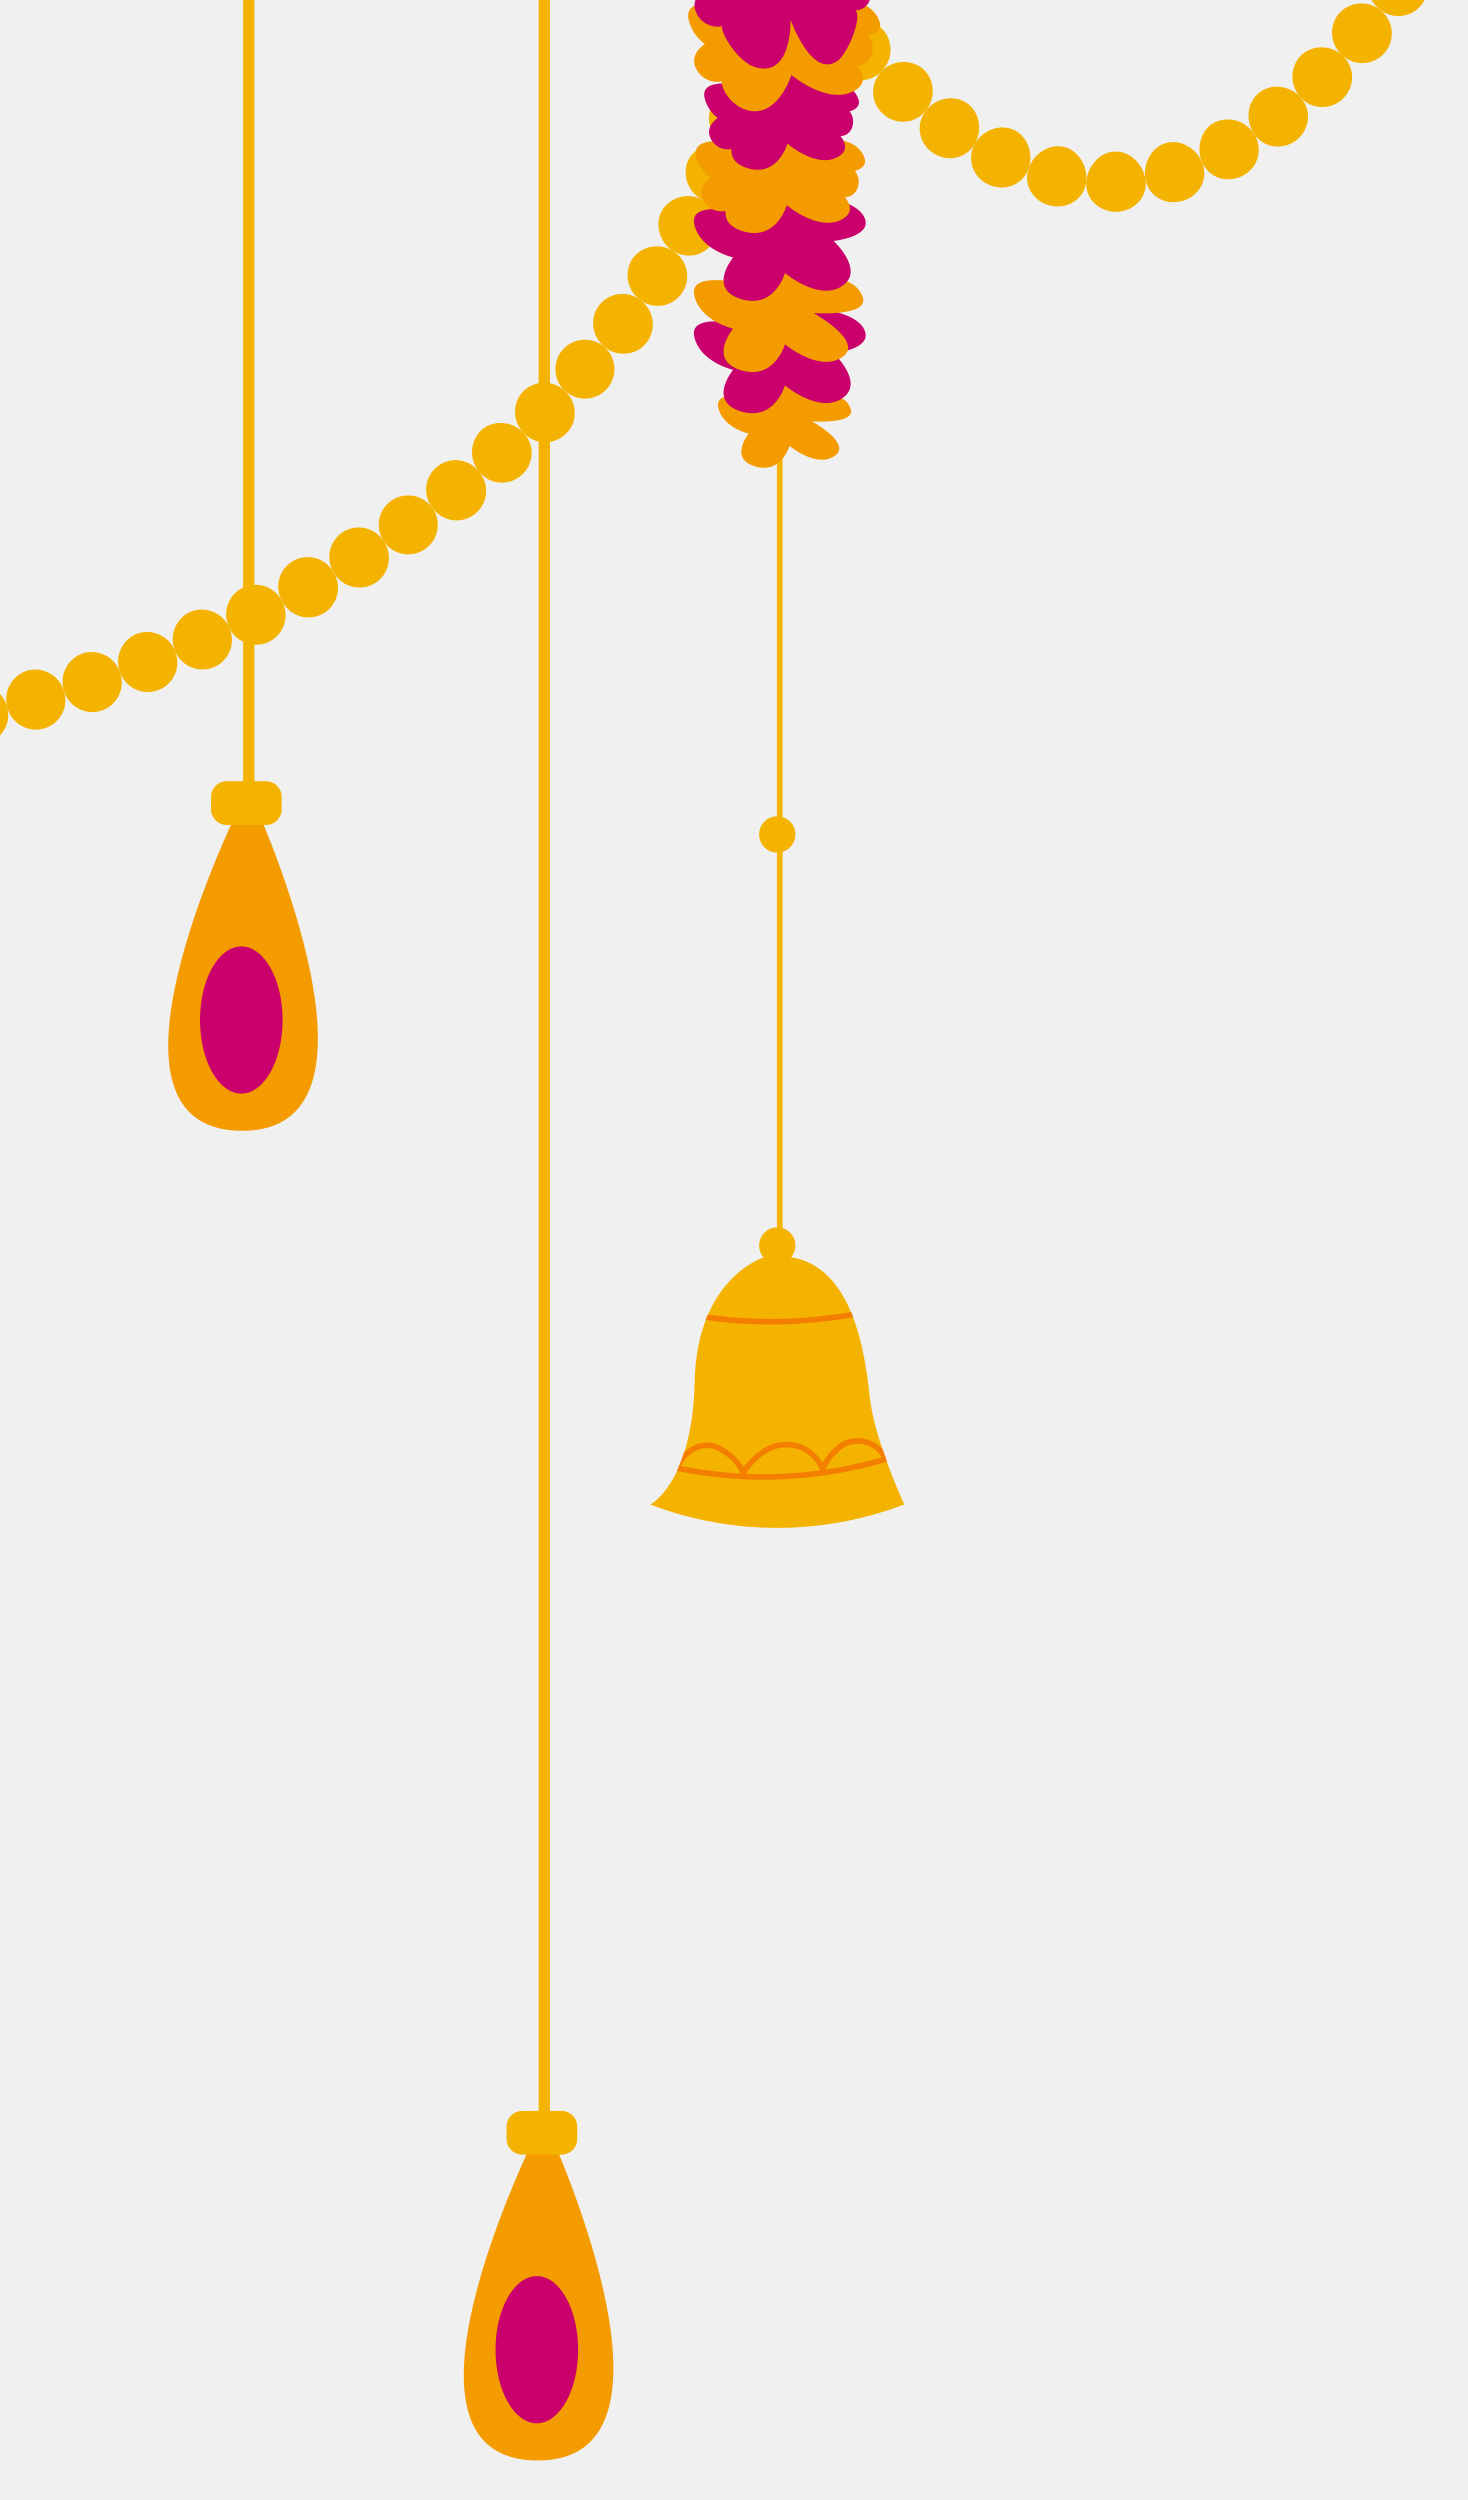
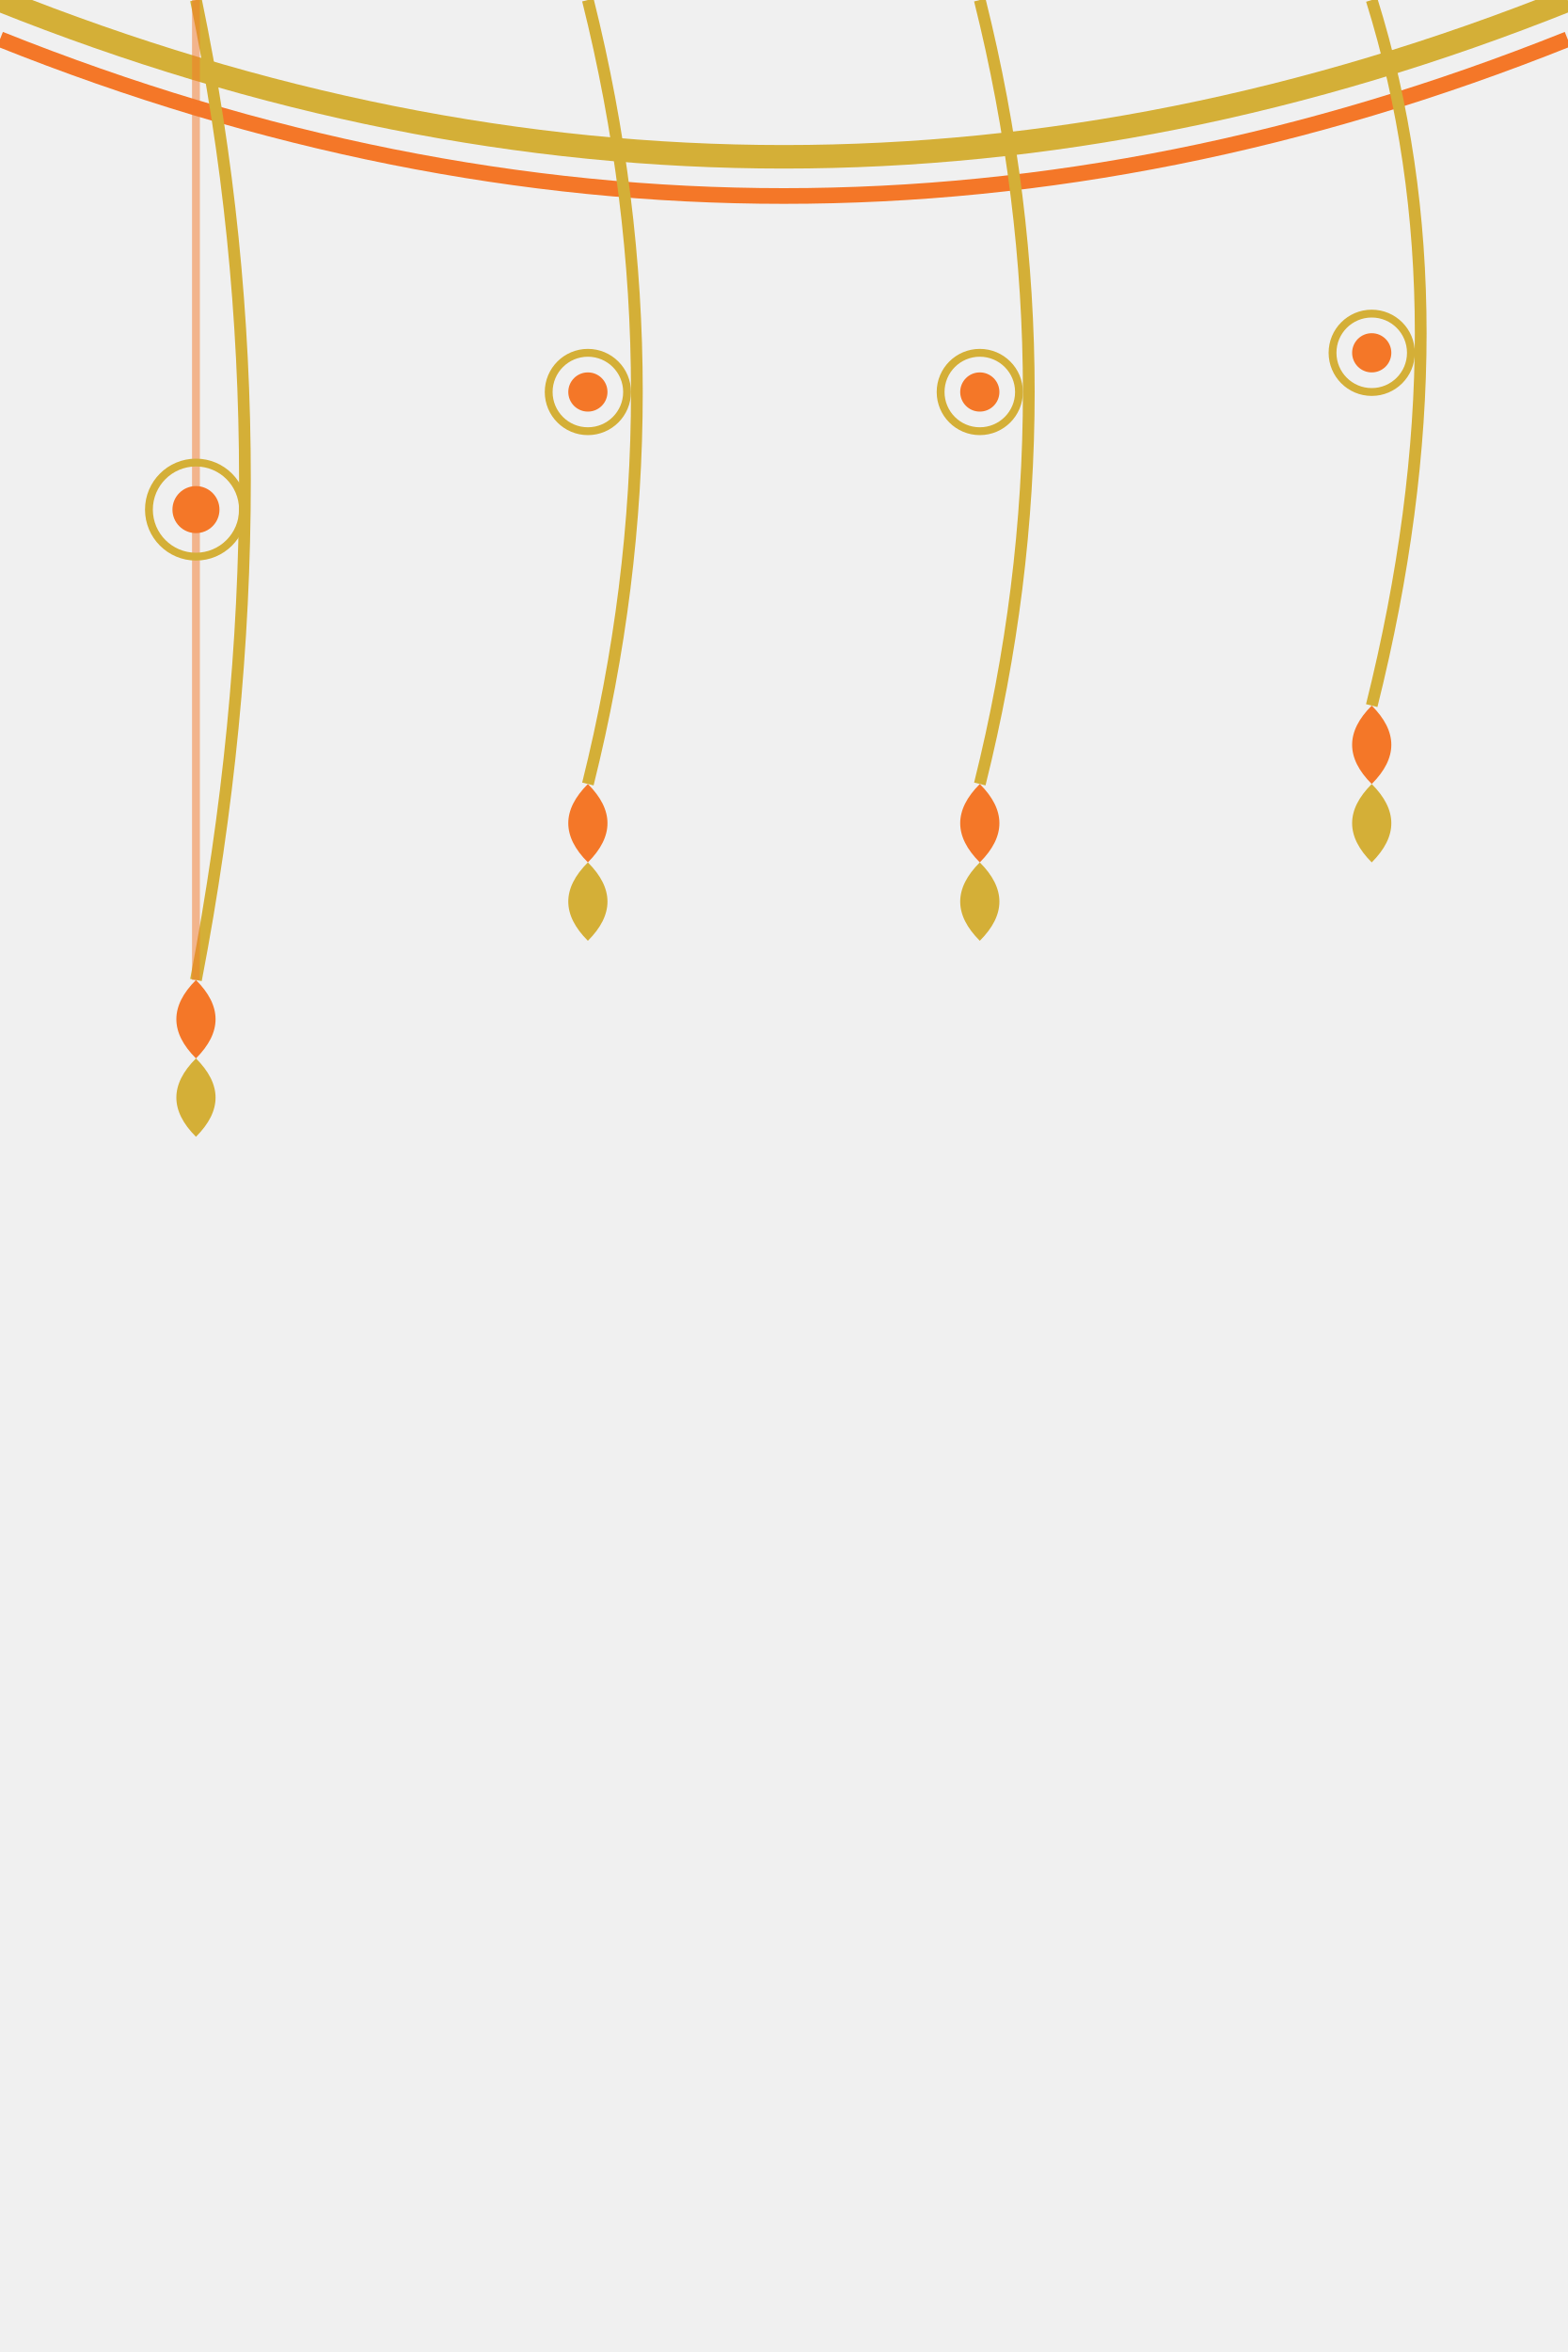
- <svg xmlns="http://www.w3.org/2000/svg" width="260" height="443" viewBox="0 0 260 443">
-   <defs>
-     <clipPath id="a">
-       <rect width="260" height="443" transform="translate(0 100)" fill="#fff" stroke="#707070" stroke-width="1" />
-     </clipPath>
-     <clipPath id="b">
-       <path d="M107.3,195.681S95.533,199.335,95.126,217.6s-7.986,21.942-7.986,21.942a63.238,63.238,0,0,0,45.162,0s-5.383-11.547-6.175-19.229C125.087,210.214,122.069,193.321,107.3,195.681Z" transform="translate(-87.14 -195.458)" fill="none" />
-     </clipPath>
-   </defs>
-   <g transform="translate(0 -100)" clip-path="url(#a)">
-     <g transform="translate(17.827 84.698)">
-       <g transform="translate(-26.827 -15.286)">
-         <g transform="translate(0 16.306)">
-           <g transform="translate(0 135.528)">
-             <path d="M-16.544,106.583a5.224,5.224,0,0,1-3.889,6.453,5.191,5.191,0,0,1-6.311-4.135,5.4,5.4,0,0,1,3.929-6.275A5.353,5.353,0,0,1-16.544,106.583Z" transform="translate(26.827 -102.499)" fill="#f4b300" />
-           </g>
-           <g transform="translate(10.109 132.906)">
-             <path d="M-7.31,103.925a5.241,5.241,0,0,1-3.546,6.629,5.232,5.232,0,0,1-6.515-3.756,5.347,5.347,0,0,1,3.579-6.512A5.335,5.335,0,0,1-7.31,103.925Z" transform="translate(17.545 -100.092)" fill="#f4b300" />
-           </g>
-           <g transform="translate(20.098 129.799)">
-             <path d="M1.79,100.845a5.254,5.254,0,0,1-3.24,6.785,5.242,5.242,0,0,1-6.677-3.451A5.333,5.333,0,0,1-4.85,97.506,5.321,5.321,0,0,1,1.79,100.845Z" transform="translate(8.373 -97.238)" fill="#f4b300" />
-           </g>
-           <g transform="translate(29.938 126.263)">
-             <path d="M10.745,97.363a5.234,5.234,0,1,1-9.759,3.772,5.348,5.348,0,0,1,2.981-6.816A5.341,5.341,0,0,1,10.745,97.363Z" transform="translate(-0.662 -93.992)" fill="#f4b300" />
-           </g>
-           <g transform="translate(39.609 122.281)">
-             <path d="M19.545,93.513a5.233,5.233,0,1,1-9.592,4.176,5.354,5.354,0,0,1,2.68-6.933A5.355,5.355,0,0,1,19.545,93.513Z" transform="translate(-9.541 -90.335)" fill="#f4b300" />
-           </g>
-           <g transform="translate(49.101 117.89)">
-             <path d="M28.15,89.24a5.234,5.234,0,1,1-9.381,4.632A5.231,5.231,0,1,1,28.15,89.24Z" transform="translate(-18.257 -86.304)" fill="#f4b300" />
-           </g>
-           <g transform="translate(58.372 113.052)">
-             <path d="M36.566,84.607a5.234,5.234,0,1,1-9.174,5.029,5.232,5.232,0,1,1,9.174-5.029Z" transform="translate(-26.77 -81.861)" fill="#f4b300" />
-           </g>
-           <g transform="translate(67.412 107.8)">
-             <path d="M44.707,79.506a5.233,5.233,0,1,1-8.88,5.53,5.231,5.231,0,1,1,8.88-5.53Z" transform="translate(-35.07 -77.039)" fill="#f4b300" />
-           </g>
-           <g transform="translate(76.146 102.056)">
-             <path d="M52.587,74.011a5.231,5.231,0,1,1-7.278-1.319A5.295,5.295,0,0,1,52.587,74.011Z" transform="translate(-43.09 -71.765)" fill="#f4b300" />
-           </g>
-           <g transform="translate(84.579 95.87)">
-             <path d="M60.165,68.107A5.234,5.234,0,1,1,51.9,74.517a5.231,5.231,0,1,1,8.268-6.409Z" transform="translate(-50.833 -66.085)" fill="#f4b300" />
-           </g>
-           <g transform="translate(92.645 89.239)">
-             <path d="M67.361,61.742a5.147,5.147,0,0,1-.372,7.5,5.171,5.171,0,0,1-7.483-.6,5.412,5.412,0,0,1,.438-7.43A5.062,5.062,0,0,1,63.7,60.012,5.474,5.474,0,0,1,67.361,61.742Z" transform="translate(-58.24 -59.996)" fill="#f4b300" />
-           </g>
-           <g transform="translate(100.265 82.097)">
-             <path d="M74.14,54.934a5.311,5.311,0,0,1,1.677,3.741,5.248,5.248,0,0,1-.347,2.043,5.337,5.337,0,0,1-1.209,1.757,5.232,5.232,0,0,1-7.523-.149,5.346,5.346,0,0,1,0-7.426,4.9,4.9,0,0,1,1.716-1.076,5.191,5.191,0,0,1,1.927-.384A5.455,5.455,0,0,1,74.14,54.934Z" transform="translate(-65.236 -53.439)" fill="#f4b300" />
-           </g>
-           <g transform="translate(107.43 74.484)">
-             <path d="M80.474,47.715a5.23,5.23,0,1,1-7.36.473A5.29,5.29,0,0,1,80.474,47.715Z" transform="translate(-71.815 -46.449)" fill="#f4b300" />
-           </g>
-           <g transform="translate(114.091 66.426)">
-             <path d="M86.319,40.093a5.277,5.277,0,0,1,1.13,7.474,5.03,5.03,0,0,1-3.607,2,5.278,5.278,0,0,1-3.913-1.2,5.487,5.487,0,0,1-1.956-3.555,5.191,5.191,0,0,1,8.346-4.726Z" transform="translate(-77.931 -39.05)" fill="#f4b300" />
-           </g>
-           <g transform="translate(120.203 57.94)">
-             <path d="M91.627,32.089a5.223,5.223,0,0,1,1.611,7.355,5.168,5.168,0,0,1-7.419,1.344,5.421,5.421,0,0,1-1.472-7.26A5.355,5.355,0,0,1,91.627,32.089Z" transform="translate(-83.543 -31.258)" fill="#f4b300" />
-           </g>
-           <g transform="translate(125.664 49.05)">
-             <path d="M96.366,23.73a5.18,5.18,0,0,1,2.094,7.205,5.248,5.248,0,0,1-3.213,2.539,5.418,5.418,0,0,1-6.471-3.892,5.089,5.089,0,0,1,.4-3.92A5.407,5.407,0,0,1,96.366,23.73Z" transform="translate(-88.557 -23.095)" fill="#f4b300" />
-           </g>
-           <g transform="translate(130.466 39.789)">
-             <path d="M100.488,15.051a5.232,5.232,0,1,1-4.515,9.437,5.464,5.464,0,0,1-2.54-7.007A5.448,5.448,0,0,1,100.488,15.051Z" transform="translate(-92.966 -14.592)" fill="#f4b300" />
-           </g>
-           <g transform="translate(134.606 30.196)">
-             <path d="M103.96,6.092a5.125,5.125,0,0,1,3.085,6.832,5.153,5.153,0,0,1-6.9,2.911,5.437,5.437,0,0,1-3.044-6.818A5.468,5.468,0,0,1,103.96,6.092Z" transform="translate(-96.768 -5.783)" fill="#f4b300" />
-           </g>
-           <g transform="translate(138.071 20.329)">
-             <path d="M106.813-3.082a5.122,5.122,0,0,1,3.552,6.6A5.169,5.169,0,0,1,103.677,6.9a5.42,5.42,0,0,1-3.5-6.587A5.475,5.475,0,0,1,106.813-3.082Z" transform="translate(-99.949 3.277)" fill="#f4b300" />
-           </g>
-           <g transform="translate(140.859 10.247)">
-             <path d="M109.053-12.424a5.123,5.123,0,0,1,3.975,6.346,5.17,5.17,0,0,1-6.443,3.821,5.413,5.413,0,0,1-3.936-6.336A5.47,5.47,0,0,1,109.053-12.424Z" transform="translate(-102.509 12.534)" fill="#f4b300" />
-           </g>
-           <g transform="translate(142.979)">
-             <path d="M110.7-21.89a5.143,5.143,0,0,1,4.35,6.073,5.161,5.161,0,0,1-6.17,4.231,5.424,5.424,0,0,1-4.35-6.073A5.446,5.446,0,0,1,110.7-21.89Z" transform="translate(-104.456 21.943)" fill="#f4b300" />
-           </g>
-         </g>
-         <g transform="translate(132.17)">
-           <path d="M102.417-27.111a5.229,5.229,0,0,1-7.254-2.066,5.2,5.2,0,0,1,2.323-7.19,5.392,5.392,0,0,1,7.093,2.151A5.363,5.363,0,0,1,102.417-27.111Z" transform="translate(-94.531 36.915)" fill="#f4b300" />
-           <g transform="translate(5.231 9.072)">
-             <path d="M107.471-18.91a5.234,5.234,0,0,1-7.357-1.643,5.234,5.234,0,0,1,1.875-7.3,5.359,5.359,0,0,1,7.232,1.721A5.358,5.358,0,0,1,107.471-18.91Z" transform="translate(-99.334 28.585)" fill="#f4b300" />
-           </g>
-           <g transform="translate(10.965 17.854)">
-             <path d="M112.99-11.016a5.226,5.226,0,0,1-7.445-1.213,5.228,5.228,0,0,1,1.456-7.4,5.366,5.366,0,0,1,7.315,1.3A5.368,5.368,0,0,1,112.99-11.016Z" transform="translate(-104.599 20.522)" fill="#f4b300" />
-           </g>
-           <g transform="translate(17.219 26.273)">
-             <path d="M119.013-3.5a5.215,5.215,0,0,1-7.519-.72,5.219,5.219,0,0,1,.985-7.484,5.375,5.375,0,0,1,7.373.835A5.38,5.38,0,0,1,119.013-3.5Z" transform="translate(-110.341 12.792)" fill="#f4b300" />
-           </g>
-           <g transform="translate(24.051 34.228)">
-             <path d="M125.609,3.517a5.2,5.2,0,0,1-7.568-.118,5.2,5.2,0,0,1,.414-7.551,5.4,5.4,0,0,1,7.4.272A5.407,5.407,0,0,1,125.609,3.517Z" transform="translate(-116.614 5.487)" fill="#f4b300" />
-           </g>
-           <g transform="translate(31.543 41.558)">
-             <path d="M132.861,9.85a5.17,5.17,0,0,1-7.564.644,5.181,5.181,0,0,1-.3-7.577,5.425,5.425,0,0,1,7.373-.427A5.442,5.442,0,0,1,132.861,9.85Z" transform="translate(-123.493 -1.243)" fill="#f4b300" />
-           </g>
-           <g transform="translate(39.794 48.005)">
-             <path d="M140.859,15.207a5.008,5.008,0,0,1-3.275,2.449,5.445,5.445,0,0,1-2.118.042,5.688,5.688,0,0,1-2.053-.863,5.322,5.322,0,0,1-2.287-3.557,5.141,5.141,0,0,1,1.061-3.957,5.633,5.633,0,0,1,3.487-2.073,5.04,5.04,0,0,1,3.746.756,4.6,4.6,0,0,1,1.346,1.4,5.078,5.078,0,0,1,.724,1.786A5.805,5.805,0,0,1,140.859,15.207Z" transform="translate(-131.07 -7.163)" fill="#f4b300" />
-           </g>
-           <g transform="translate(48.895 53.172)">
-             <path d="M149.638,19.143a4.893,4.893,0,0,1-2.774,3.006,5.325,5.325,0,0,1-2.108.411,6.015,6.015,0,0,1-2.214-.517,5.347,5.347,0,0,1-2.878-3.189,5.042,5.042,0,0,1,.451-4.069,5.769,5.769,0,0,1,3.138-2.576,5,5,0,0,1,3.752.131,4.278,4.278,0,0,1,1.523,1.13,5.189,5.189,0,0,1,1,1.613A5.974,5.974,0,0,1,149.638,19.143Z" transform="translate(-139.426 -11.907)" fill="#f4b300" />
-           </g>
-           <g transform="translate(58.825 56.497)">
-             <path d="M159.052,21.1a4.815,4.815,0,0,1-2.013,3.562,5.259,5.259,0,0,1-1.991.872,6.194,6.194,0,0,1-2.32-.03,5.379,5.379,0,0,1-3.546-2.554,4.942,4.942,0,0,1-.356-4.08,5.921,5.921,0,0,1,2.57-3.14,4.958,4.958,0,0,1,3.622-.658,4.085,4.085,0,0,1,1.686.761,5.308,5.308,0,0,1,1.31,1.34A6.108,6.108,0,0,1,159.052,21.1Z" transform="translate(-148.544 -14.96)" fill="#f4b300" />
-           </g>
-           <g transform="translate(69.309 57.443)">
-             <path d="M168.65,20.649a4.831,4.831,0,0,1-1.041,3.949,5.526,5.526,0,0,1-8.09.3,4.865,4.865,0,0,1-1.325-3.875,6.038,6.038,0,0,1,1.741-3.665,4.735,4.735,0,0,1,6.71-.25A6.1,6.1,0,0,1,168.65,20.649Z" transform="translate(-158.17 -15.829)" fill="#f4b300" />
-           </g>
-           <g transform="translate(79.712 55.758)">
-             <path d="M177.831,17.806a5.035,5.035,0,0,1-.053,4.119,5.489,5.489,0,0,1-3.358,2.786,6.2,6.2,0,0,1-2.309.2,5.119,5.119,0,0,1-2.049-.725,4.821,4.821,0,0,1-2.263-3.4,6.088,6.088,0,0,1,.748-4,5.486,5.486,0,0,1,1.21-1.431,4.1,4.1,0,0,1,1.628-.883,4.844,4.844,0,0,1,3.667.411A5.8,5.8,0,0,1,177.831,17.806Z" transform="translate(-167.723 -14.282)" fill="#f4b300" />
-           </g>
-           <g transform="translate(89.371 51.732)">
-             <path d="M186.237,13.126a5.135,5.135,0,0,1-1.911,7.413,5.508,5.508,0,0,1-4.291.426,5.029,5.029,0,0,1-2.994-2.829,5.794,5.794,0,0,1-.166-4.03,4.835,4.835,0,0,1,2.321-2.934A5.5,5.5,0,0,1,186.237,13.126Z" transform="translate(-176.591 -10.585)" fill="#f4b300" />
-           </g>
-           <g transform="translate(98.071 45.956)">
-             <path d="M193.785,7.148a5.19,5.19,0,0,1,1.324,3.887,5.4,5.4,0,0,1-6.14,4.8,5.067,5.067,0,0,1-3.444-2.233,5.736,5.736,0,0,1-.894-3.949,4.927,4.927,0,0,1,5.547-4.333A5.576,5.576,0,0,1,193.785,7.148Z" transform="translate(-184.58 -5.282)" fill="#f4b300" />
-           </g>
-           <g transform="translate(105.849 38.971)">
-             <path d="M200.573.314a5.193,5.193,0,0,1,.162,7.571,5.172,5.172,0,0,1-7.587-.167,5.438,5.438,0,0,1,.029-7.38A5.412,5.412,0,0,1,200.573.314Z" transform="translate(-191.721 1.132)" fill="#f4b300" />
-           </g>
-           <g transform="translate(112.861 31.202)">
-             <path d="M206.7-7.116A5.241,5.241,0,0,1,207.549.4,5.224,5.224,0,0,1,200,.95a5.37,5.37,0,0,1-.674-7.369A5.352,5.352,0,0,1,206.7-7.116Z" transform="translate(-198.159 8.265)" fill="#f4b300" />
-           </g>
-           <g transform="translate(119.227 22.883)">
-             <path d="M212.29-14.963a5.254,5.254,0,0,1,1.356,7.417,5.246,5.246,0,0,1-7.464,1.111,5.347,5.347,0,0,1-1.225-7.322A5.337,5.337,0,0,1,212.29-14.963Z" transform="translate(-204.005 15.904)" fill="#f4b300" />
-           </g>
-         </g>
-       </g>
-       <g transform="translate(64.354 -44.076)">
-         <line y2="457.723" transform="translate(14.269)" fill="none" stroke="#f4b300" stroke-miterlimit="10" stroke-width="2" />
-         <path d="M71.039,335.842S39.918,396.464,70,396.464C99.547,396.464,71.039,335.842,71.039,335.842Z" transform="translate(-56.895 98.914)" fill="#f49b00" />
-         <ellipse cx="7.32" cy="13.042" rx="7.32" ry="13.042" transform="translate(5.626 462.704)" fill="#ca006c" />
-         <path d="M69.092,383.776c-1.3,0-3.8-3.707-3.8-9.519s2.492-9.519,3.8-9.519,3.8,3.706,3.8,9.519S70.4,383.776,69.092,383.776Z" transform="translate(-56.147 101.489)" fill="#ca006c" stroke="#ca006c" stroke-miterlimit="10" stroke-width="1" />
-         <rect width="12.512" height="7.746" rx="2.762" transform="translate(7.586 433.433)" fill="#f4b300" />
-       </g>
-       <g transform="translate(11.985 -279.698)">
-         <line y2="457.723" transform="translate(14.27)" fill="none" stroke="#f4b300" stroke-miterlimit="10" stroke-width="2" />
-         <path d="M22.954,119.494s-31.121,60.622-1.036,60.622C51.463,180.116,22.954,119.494,22.954,119.494Z" transform="translate(-8.81 315.262)" fill="#f49b00" />
-         <ellipse cx="7.32" cy="13.042" rx="7.32" ry="13.042" transform="translate(5.626 462.704)" fill="#ca006c" />
-         <path d="M21.009,167.429c-1.3,0-3.8-3.708-3.8-9.52s2.492-9.519,3.8-9.519,3.8,3.706,3.8,9.519S22.312,167.429,21.009,167.429Z" transform="translate(-8.062 317.836)" fill="#ca006c" stroke="#ca006c" stroke-miterlimit="10" stroke-width="1" />
-         <rect width="12.512" height="7.746" rx="2.762" transform="translate(7.587 433.433)" fill="#f4b300" />
-       </g>
-       <g transform="translate(97.293 -28.466)">
-         <g transform="translate(0 266.255)">
-           <g transform="translate(0 0)" clip-path="url(#b)">
-             <path d="M107.3,195.791s-11.771,3.653-12.177,21.917-7.986,21.943-7.986,21.943a63.245,63.245,0,0,0,45.162,0s-5.383-11.548-6.175-19.23C125.087,210.323,122.069,193.43,107.3,195.791Z" transform="translate(-87.14 -195.448)" fill="#f4b300" />
-             <path d="M90.925,204.645A82.662,82.662,0,0,0,130.99,203.3" transform="translate(-86.803 -194.759)" fill="none" stroke="#f47e00" stroke-miterlimit="10" stroke-width="1" />
-             <path d="M88.687,229.687a75.2,75.2,0,0,0,48.913-4.1" transform="translate(-87.002 -192.773)" fill="none" stroke="#f47e00" stroke-miterlimit="10" stroke-width="1" />
-             <path d="M91.7,229.982a7.087,7.087,0,0,1,2.644-2.932,4.9,4.9,0,0,1,3.851-.538,6.463,6.463,0,0,1,1.459.7,9.092,9.092,0,0,1,3.929,4.433" transform="translate(-86.734 -192.708)" fill="none" stroke="#f47e00" stroke-miterlimit="10" stroke-width="1" />
-             <path d="M102.182,231.3c1.615-2.159,3.609-4.259,6.227-4.9a6.872,6.872,0,0,1,8.181,4.571" transform="translate(-85.8 -192.719)" fill="none" stroke="#f47e00" stroke-miterlimit="10" stroke-width="1" />
-             <path d="M115.317,230.459a10.142,10.142,0,0,1,3.508-4.13,5.44,5.44,0,0,1,7.546,2.289" transform="translate(-84.63 -192.77)" fill="none" stroke="#f47e00" stroke-miterlimit="10" stroke-width="1" />
-           </g>
-         </g>
-         <line y1="267.92" transform="translate(23.046)" fill="#181540" stroke="#f4b300" stroke-miterlimit="10" stroke-width="1" />
-         <path d="M111.38,194.083a3.216,3.216,0,1,1-3.215-3.216A3.215,3.215,0,0,1,111.38,194.083Z" transform="translate(-85.553 70.388)" fill="#f4b300" />
-         <path d="M111.38,127.2a3.216,3.216,0,1,1-3.215-3.215A3.216,3.216,0,0,1,111.38,127.2Z" transform="translate(-85.553 64.43)" fill="#f4b300" />
-       </g>
-       <g transform="translate(104.105 -12.864)">
-         <path d="M106.179,56.51s-8.617-2.224-7.894,1.393,5.425,4.7,5.425,4.7-3.616,4.34,1.085,5.786,6.149-3.616,6.149-3.616,4.7,3.977,7.956,1.808-3.978-6.148-3.978-6.148,7.743.516,6.872-2.171c-1.186-3.655-6.872-2.531-6.872-2.531s2.087-.384-1.085-2.894C109.572,49.465,106.179,56.51,106.179,56.51Z" transform="translate(-92.963 42.408)" fill="#f49b00" />
-         <path d="M104.422,44.712s-10.955-2.828-10.036,1.77,6.9,5.978,6.9,5.978-4.6,5.517,1.38,7.357,7.816-4.6,7.816-4.6,5.978,5.058,10.115,2.3-1.512-8-1.512-8,6.86-.685,5.526-4.02c-1.105-2.764-6.238-3.524-6.238-3.524s-.182,1.259-4.213-1.931C108.735,35.754,104.422,44.712,104.422,44.712Z" transform="translate(-93.312 41.246)" fill="#ca006c" />
-         <path d="M104.422,38.01s-10.955-2.828-10.036,1.77,6.9,5.978,6.9,5.978-4.6,5.517,1.38,7.357,7.816-4.6,7.816-4.6,5.978,5.058,10.115,2.3S115.538,43,115.538,43s9.844.657,8.737-2.759c-1.507-4.648-8.737-3.219-8.737-3.219s2.652-.488-1.379-3.678C108.735,29.051,104.422,38.01,104.422,38.01Z" transform="translate(-93.312 40.649)" fill="#f49b00" />
-         <path d="M104.422,26.435S93.467,23.607,94.386,28.2s6.9,5.978,6.9,5.978-4.6,5.517,1.38,7.357,7.816-4.6,7.816-4.6S116.458,42,120.6,39.24s-1.512-8-1.512-8,6.86-.685,5.526-4.02c-1.105-2.764-6.238-3.524-6.238-3.524s-.182,1.259-4.213-1.931C108.735,17.477,104.422,26.435,104.422,26.435Z" transform="translate(-93.312 39.618)" fill="#ca006c" />
-         <path d="M124.572,17.62c-1.507-4.647-8.737-3.218-8.737-3.218s2.652-.489-1.38-3.679c-5.423-4.291-9.736,4.667-9.736,4.667s-10.954-2.827-10.035,1.771a6.578,6.578,0,0,0,2.552,3.883c-1.24.93-2.1,2.161-1.435,3.688a3.689,3.689,0,0,0,4.111,2.184c-.1,1.389.539,2.809,3.048,3.581,5.978,1.838,7.817-4.6,7.817-4.6s5.977,5.058,10.115,2.3c1.568-1.047,1.22-2.422.184-3.728a2.372,2.372,0,0,0,2.233-1.613,3.042,3.042,0,0,0-.465-3.024C124.108,19.421,124.936,18.743,124.572,17.62Z" transform="translate(-93.285 38.634)" fill="#f49b00" />
-         <path d="M123.367,8.019c-1.378-4.367-7.982-3.024-7.982-3.024s2.423-.46-1.26-3.457c-4.955-4.033-8.9,4.386-8.9,4.386S95.22,3.266,96.061,7.587a6.192,6.192,0,0,0,2.332,3.648c-1.134.873-1.917,2.03-1.312,3.465a3.35,3.35,0,0,0,3.756,2.052c-.087,1.3.493,2.639,2.786,3.364,5.461,1.728,7.141-4.32,7.141-4.32s5.462,4.753,9.242,2.16c1.433-.982,1.114-2.275.168-3.5a2.171,2.171,0,0,0,2.04-1.516,2.921,2.921,0,0,0-.425-2.841C122.943,9.71,123.7,9.074,123.367,8.019Z" transform="translate(-93.162 37.822)" fill="#ca006c" />
-         <path d="M127.34-4.5c-1.709-5.269-9.9-3.65-9.9-3.65s3.007-.553-1.564-4.17c-6.148-4.865-11.038,5.291-11.038,5.291S92.415-10.237,93.457-5.025a7.462,7.462,0,0,0,2.894,4.4c-1.407,1.054-2.379,2.449-1.628,4.18a4.182,4.182,0,0,0,4.661,2.475c-.109,1.574,1.909,4.589,4.827,5.181,5.209,1.056,7.491-6.334,7.491-6.334s6.776,5.734,11.468,2.606c1.778-1.185,1.383-2.745.208-4.226a2.688,2.688,0,0,0,2.532-1.829A3.448,3.448,0,0,0,125.383-2C126.815-2.464,127.752-3.231,127.34-4.5Z" transform="translate(-93.395 36.567)" fill="#f49b00" />
-         <path d="M127-13.63c-1.688-5.354-9.783-3.707-9.783-3.707s2.97-.563-1.545-4.238c-6.073-4.942-10.9,5.376-10.9,5.376S92.5-19.456,93.533-14.16a7.593,7.593,0,0,0,2.858,4.472C95-8.616,94.042-7.2,94.782-5.441a4.108,4.108,0,0,0,4.6,2.516c-.107,1.6,2.993,6.331,5.8,7.221,6.694,2.118,6.366-8.394,6.366-8.394S115.2,6.417,119.833,3.24c1.756-1.2,4.416-7.478,3.256-8.982a2.663,2.663,0,0,0,2.5-1.858,3.583,3.583,0,0,0-.522-3.484C126.483-11.558,127.41-12.338,127-13.63Z" transform="translate(-93.388 35.741)" fill="#ca006c" />
-         <path d="M127.34-25.554c-1.709-5.269-9.9-3.648-9.9-3.648s3.007-.554-1.564-4.17c-6.148-4.865-11.038,5.29-11.038,5.29s-12.419-3.205-11.377,2.007a7.462,7.462,0,0,0,2.894,4.4c-1.407,1.054-2.379,2.45-1.628,4.181a4.183,4.183,0,0,0,4.661,2.475c-.109,1.574.611,3.183,3.456,4.059,6.777,2.085,8.862-5.213,8.862-5.213s6.776,5.734,11.468,2.606c1.778-1.185,1.383-2.745.208-4.225a2.691,2.691,0,0,0,2.532-1.83,3.448,3.448,0,0,0-.527-3.428C126.815-23.514,127.752-24.28,127.34-25.554Z" transform="translate(-93.395 34.691)" fill="#f49b00" />
-       </g>
-     </g>
-   </g>
+ <svg xmlns="http://www.w3.org/2000/svg" viewBox="0 0 400 600">
+   <path d="M0 0 Q200 80 400 0" fill="none" stroke="#D4AF37" stroke-width="6" />
+   <path d="M0 10 Q200 90 400 10" fill="none" stroke="#f47728" stroke-width="4" />
+   <path d="M50 0 Q75 120 50 250" fill="none" stroke="#D4AF37" stroke-width="3" />
+   <path d="M50 0 L50 250" stroke="#f47728" stroke-width="2" opacity="0.5" />
+   <path d="M50 250 Q40 260 50 270 Q60 260 50 250Z" fill="#f47728" />
+   <path d="M50 270 Q40 280 50 290 Q60 280 50 270Z" fill="#D4AF37" />
+   <path d="M150 0 Q175 100 150 200" fill="none" stroke="#D4AF37" stroke-width="3" />
+   <path d="M150 200 Q140 210 150 220 Q160 210 150 200Z" fill="#f47728" />
+   <path d="M150 220 Q140 230 150 240 Q160 230 150 220Z" fill="#D4AF37" />
+   <path d="M250 0 Q275 100 250 200" fill="none" stroke="#D4AF37" stroke-width="3" />
+   <path d="M250 200 Q240 210 250 220 Q260 210 250 200Z" fill="#f47728" />
+   <path d="M250 220 Q240 230 250 240 Q260 230 250 220Z" fill="#D4AF37" />
+   <path d="M350 0 Q375 80 350 180" fill="none" stroke="#D4AF37" stroke-width="3" />
+   <path d="M350 180 Q340 190 350 200 Q360 190 350 180Z" fill="#f47728" />
+   <path d="M350 200 Q340 210 350 220 Q360 210 350 200Z" fill="#D4AF37" />
+   <circle cx="50" cy="130" r="12" fill="none" stroke="#D4AF37" stroke-width="2" />
+   <circle cx="50" cy="130" r="6" fill="#f47728" />
+   <circle cx="150" cy="100" r="10" fill="none" stroke="#D4AF37" stroke-width="2" />
+   <circle cx="150" cy="100" r="5" fill="#f47728" />
+   <circle cx="250" cy="100" r="10" fill="none" stroke="#D4AF37" stroke-width="2" />
+   <circle cx="250" cy="100" r="5" fill="#f47728" />
+   <circle cx="350" cy="90" r="10" fill="none" stroke="#D4AF37" stroke-width="2" />
+   <circle cx="350" cy="90" r="5" fill="#f47728" />
</svg>
